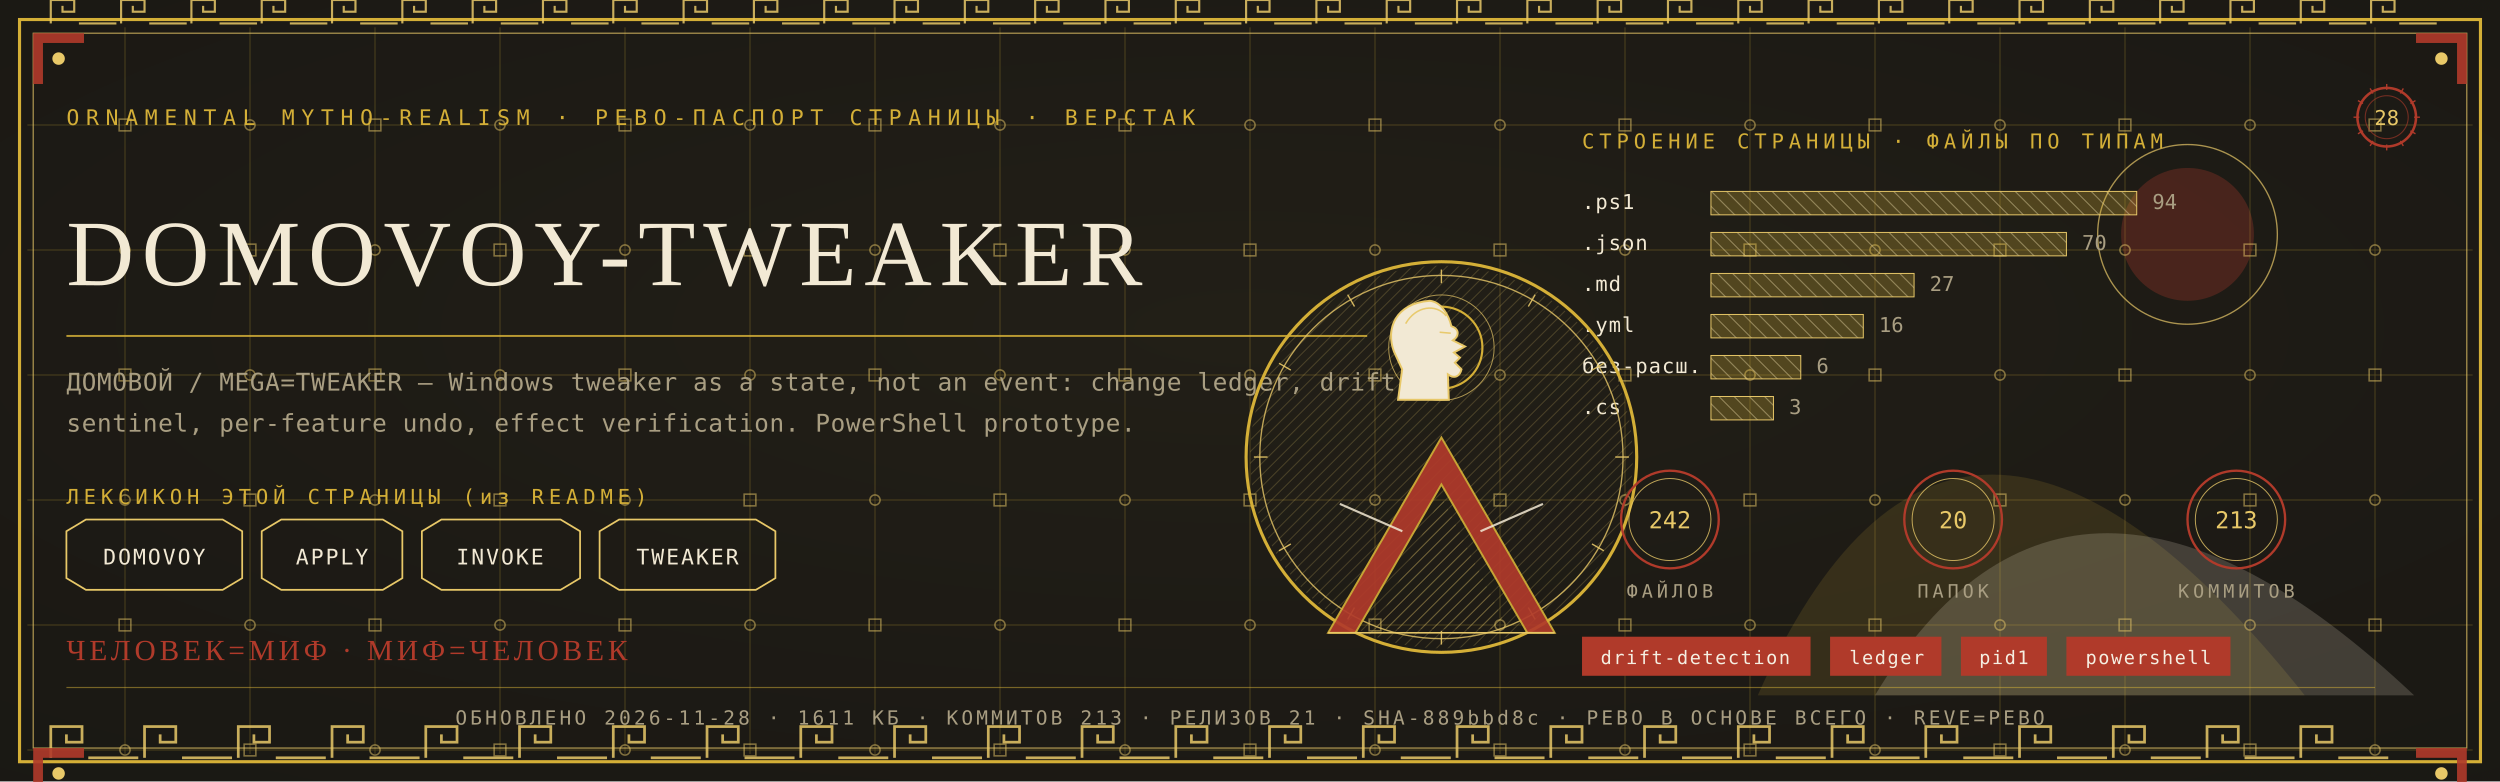
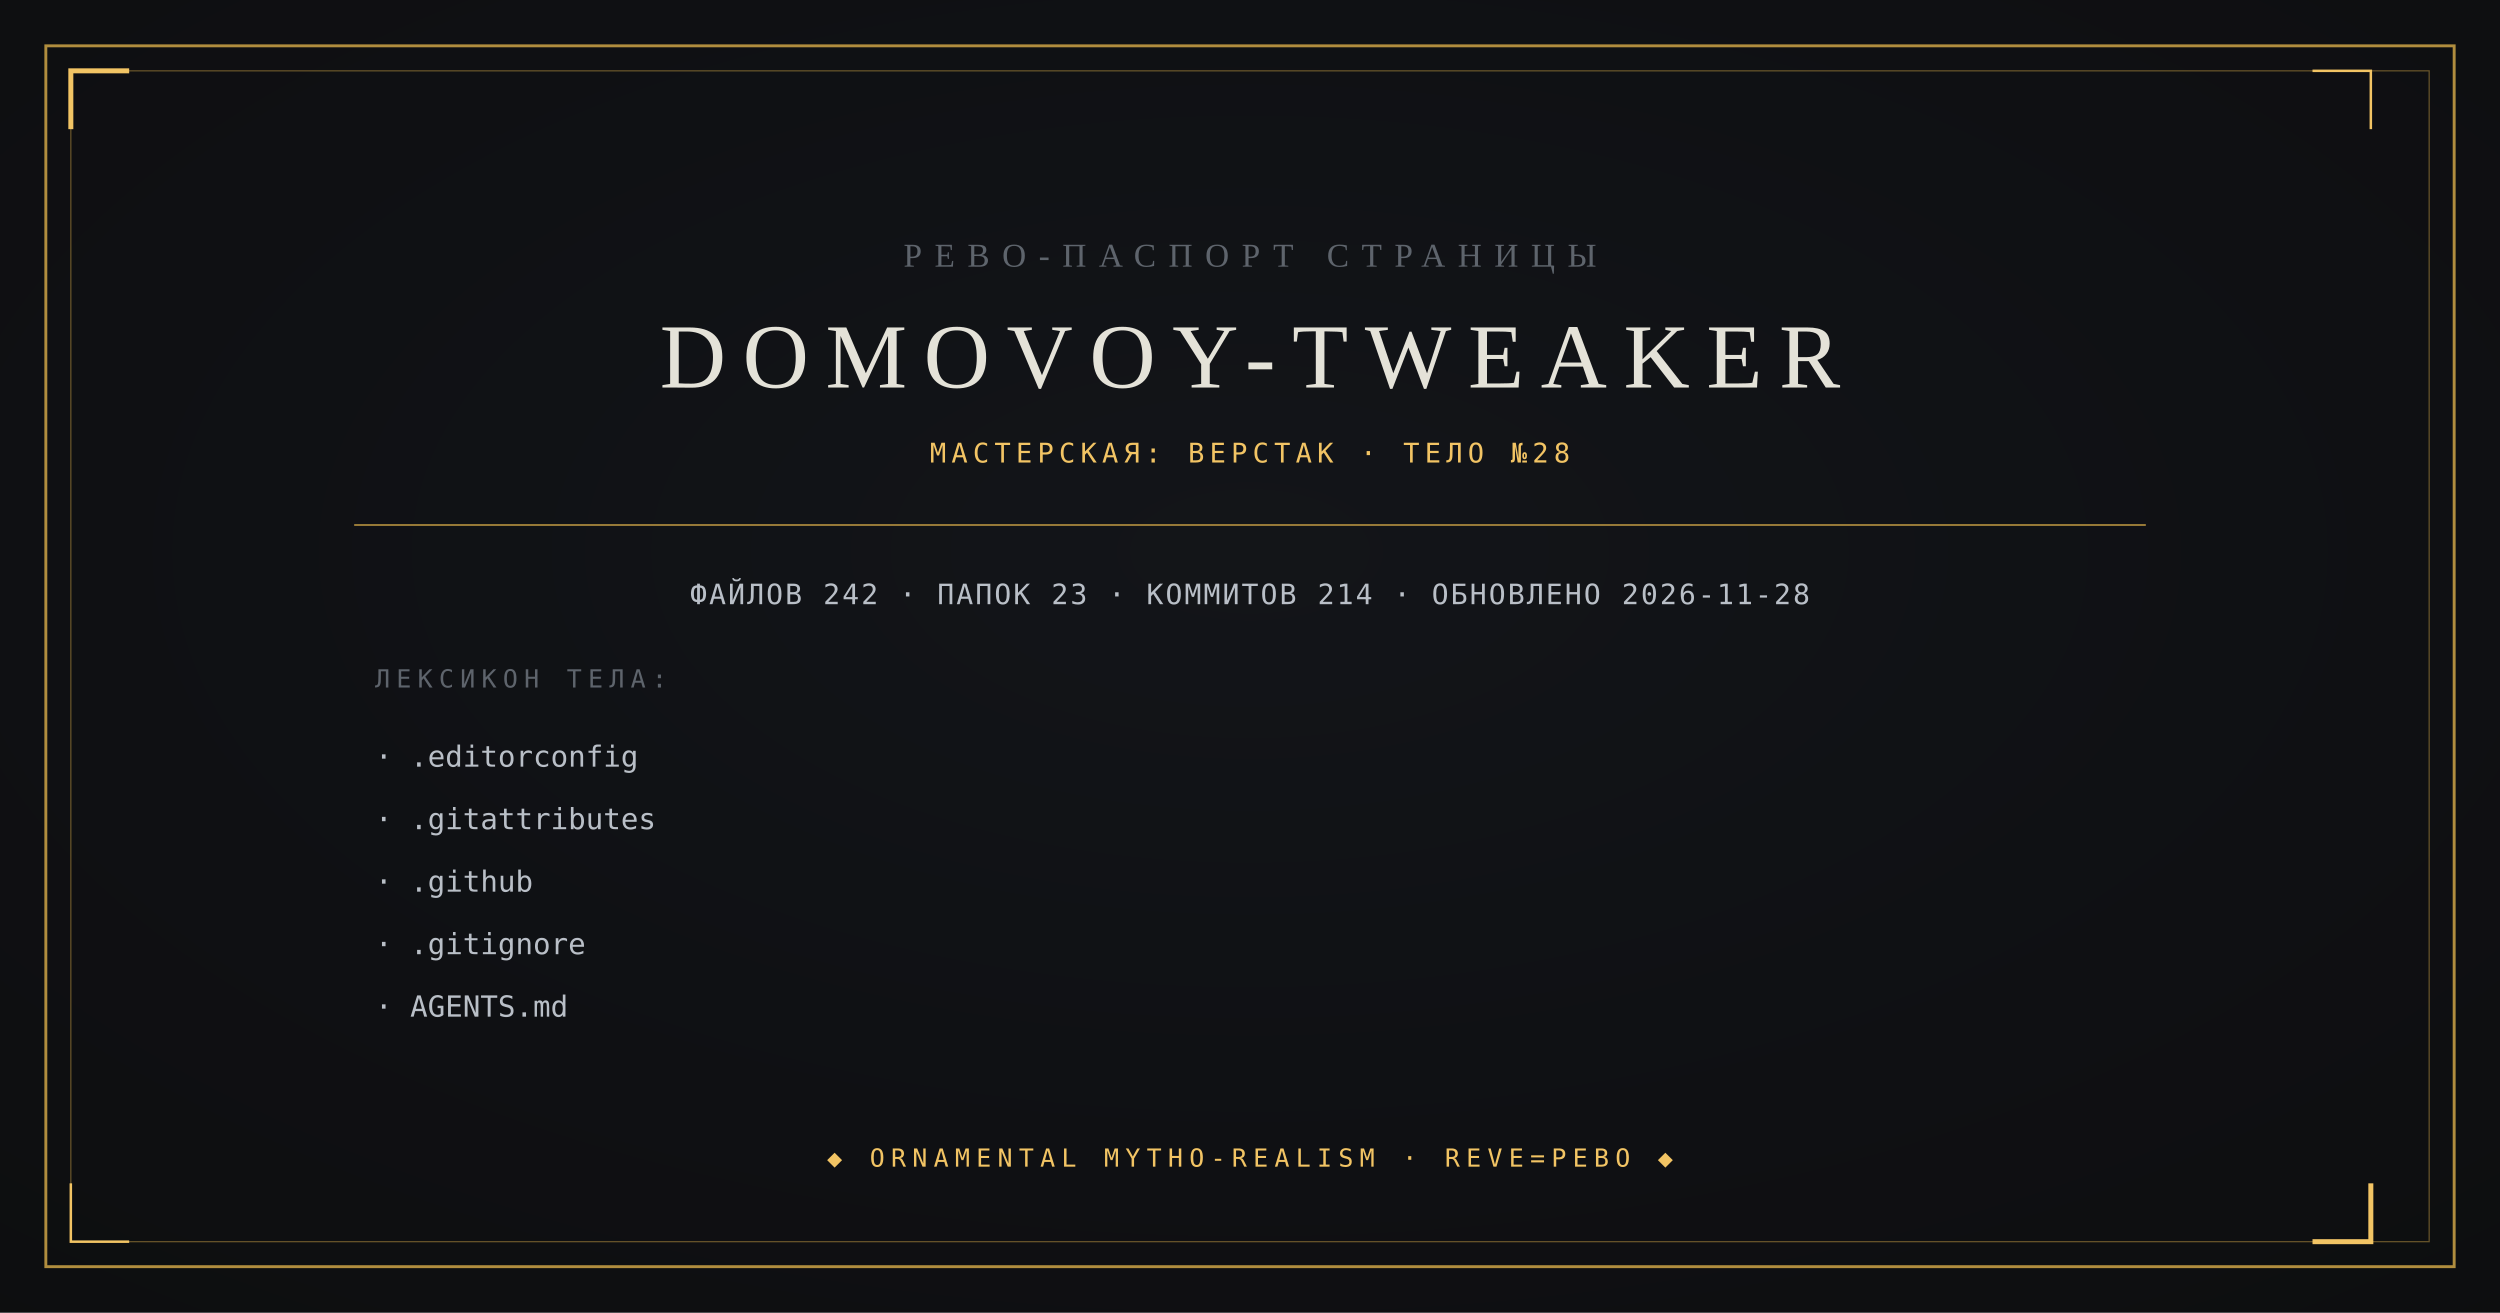
- <svg xmlns="http://www.w3.org/2000/svg" viewBox="0 0 1280 400" width="1280" height="400">
-   <defs>
-     <radialGradient id="rp28" cx="0.5" cy="0.42" r="1.1">
-       <stop offset="0" stop-color="#232017" />
-       <stop offset="1" stop-color="#171512" />
-     </radialGradient>
-     <pattern id="hatchm" width="4.2" height="4.2" patternUnits="userSpaceOnUse" patternTransform="rotate(45)">
-       <rect width="4.2" height="4.2" fill="none" />
-       <line x1="0" y1="0" x2="0" y2="4.2" stroke="#E8C868" stroke-width="0.5" />
-     </pattern>
-     <pattern id="hatchv" width="5.5" height="5.5" patternUnits="userSpaceOnUse" patternTransform="rotate(-45)">
-       <rect width="5.5" height="5.5" fill="none" />
-       <line x1="0" y1="0" x2="0" y2="5.5" stroke="#F2E9D4" stroke-width="0.5" />
-     </pattern>
-   </defs>
-   <rect width="1280" height="400" fill="#171512" />
-   <rect width="1280" height="400" fill="url(#rp28)" opacity="0.94" />
-   <path d="M 900 356 Q 1000 130 1180 356 Z" fill="#D4AF37" opacity="0.14" />
-   <path d="M 960 356 Q 1060 190 1236 356 Z" fill="#F2E9D4" opacity="0.18" />
-   <circle cx="1120" cy="120" r="34" fill="#B03A2A" opacity="0.30" />
-   <circle cx="1120" cy="120" r="46" fill="none" stroke="#E8C868" stroke-width="0.7" opacity="0.7" />
-   <g stroke="#D4AF37" stroke-width="0.45" opacity="0.30">
-     <line x1="64" y1="14" x2="64" y2="386" />
-     <line x1="128" y1="14" x2="128" y2="386" />
-     <line x1="192" y1="14" x2="192" y2="386" />
-     <line x1="256" y1="14" x2="256" y2="386" />
-     <line x1="320" y1="14" x2="320" y2="386" />
-     <line x1="384" y1="14" x2="384" y2="386" />
-     <line x1="448" y1="14" x2="448" y2="386" />
-     <line x1="512" y1="14" x2="512" y2="386" />
-     <line x1="576" y1="14" x2="576" y2="386" />
-     <line x1="640" y1="14" x2="640" y2="386" />
-     <line x1="704" y1="14" x2="704" y2="386" />
-     <line x1="768" y1="14" x2="768" y2="386" />
-     <line x1="832" y1="14" x2="832" y2="386" />
-     <line x1="896" y1="14" x2="896" y2="386" />
-     <line x1="960" y1="14" x2="960" y2="386" />
-     <line x1="1024" y1="14" x2="1024" y2="386" />
-     <line x1="1088" y1="14" x2="1088" y2="386" />
-     <line x1="1152" y1="14" x2="1152" y2="386" />
-     <line x1="1216" y1="14" x2="1216" y2="386" />
-     <line x1="14" y1="64" x2="1266" y2="64" />
-     <line x1="14" y1="128" x2="1266" y2="128" />
-     <line x1="14" y1="192" x2="1266" y2="192" />
-     <line x1="14" y1="256" x2="1266" y2="256" />
-     <line x1="14" y1="320" x2="1266" y2="320" />
-     <line x1="14" y1="384" x2="1266" y2="384" />
-   </g>
-   <g fill="none" stroke="#E8C868" stroke-width="0.8" opacity="0.5">
-     <rect x="61" y="61" width="6" height="6" />
-     <circle cx="64" cy="128" r="2.6" />
-     <rect x="61" y="189" width="6" height="6" />
-     <circle cx="64" cy="256" r="2.6" />
-     <rect x="61" y="317" width="6" height="6" />
-     <circle cx="64" cy="384" r="2.6" />
-     <circle cx="128" cy="64" r="2.6" />
-     <rect x="125" y="125" width="6" height="6" />
-     <circle cx="128" cy="192" r="2.6" />
-     <rect x="125" y="253" width="6" height="6" />
-     <circle cx="128" cy="320" r="2.6" />
-     <rect x="125" y="381" width="6" height="6" />
-     <rect x="189" y="61" width="6" height="6" />
-     <circle cx="192" cy="128" r="2.6" />
-     <rect x="189" y="189" width="6" height="6" />
-     <circle cx="192" cy="256" r="2.6" />
-     <rect x="189" y="317" width="6" height="6" />
-     <circle cx="192" cy="384" r="2.6" />
-     <circle cx="256" cy="64" r="2.6" />
-     <rect x="253" y="125" width="6" height="6" />
-     <circle cx="256" cy="192" r="2.6" />
-     <rect x="253" y="253" width="6" height="6" />
-     <circle cx="256" cy="320" r="2.6" />
-     <rect x="253" y="381" width="6" height="6" />
-     <rect x="317" y="61" width="6" height="6" />
-     <circle cx="320" cy="128" r="2.6" />
-     <rect x="317" y="189" width="6" height="6" />
-     <circle cx="320" cy="256" r="2.6" />
-     <rect x="317" y="317" width="6" height="6" />
-     <circle cx="320" cy="384" r="2.6" />
-     <circle cx="384" cy="64" r="2.6" />
-     <rect x="381" y="125" width="6" height="6" />
-     <circle cx="384" cy="192" r="2.6" />
-     <rect x="381" y="253" width="6" height="6" />
-     <circle cx="384" cy="320" r="2.6" />
-     <rect x="381" y="381" width="6" height="6" />
-     <rect x="445" y="61" width="6" height="6" />
-     <circle cx="448" cy="128" r="2.6" />
-     <rect x="445" y="189" width="6" height="6" />
-     <circle cx="448" cy="256" r="2.6" />
-     <rect x="445" y="317" width="6" height="6" />
-     <circle cx="448" cy="384" r="2.6" />
-     <circle cx="512" cy="64" r="2.6" />
-     <rect x="509" y="125" width="6" height="6" />
-     <circle cx="512" cy="192" r="2.6" />
-     <rect x="509" y="253" width="6" height="6" />
-     <circle cx="512" cy="320" r="2.6" />
-     <rect x="509" y="381" width="6" height="6" />
-     <rect x="573" y="61" width="6" height="6" />
-     <circle cx="576" cy="128" r="2.6" />
-     <rect x="573" y="189" width="6" height="6" />
-     <circle cx="576" cy="256" r="2.6" />
-     <rect x="573" y="317" width="6" height="6" />
-     <circle cx="576" cy="384" r="2.6" />
-     <circle cx="640" cy="64" r="2.6" />
-     <rect x="637" y="125" width="6" height="6" />
-     <circle cx="640" cy="192" r="2.6" />
-     <rect x="637" y="253" width="6" height="6" />
-     <circle cx="640" cy="320" r="2.6" />
-     <rect x="637" y="381" width="6" height="6" />
-     <rect x="701" y="61" width="6" height="6" />
-     <circle cx="704" cy="128" r="2.6" />
-     <rect x="701" y="189" width="6" height="6" />
-     <circle cx="704" cy="256" r="2.6" />
-     <rect x="701" y="317" width="6" height="6" />
-     <circle cx="704" cy="384" r="2.6" />
-     <circle cx="768" cy="64" r="2.6" />
-     <rect x="765" y="125" width="6" height="6" />
-     <circle cx="768" cy="192" r="2.6" />
-     <rect x="765" y="253" width="6" height="6" />
-     <circle cx="768" cy="320" r="2.6" />
-     <rect x="765" y="381" width="6" height="6" />
-     <rect x="829" y="61" width="6" height="6" />
-     <circle cx="832" cy="128" r="2.6" />
-     <rect x="829" y="189" width="6" height="6" />
-     <circle cx="832" cy="256" r="2.6" />
-     <rect x="829" y="317" width="6" height="6" />
-     <circle cx="832" cy="384" r="2.6" />
-     <circle cx="896" cy="64" r="2.6" />
-     <rect x="893" y="125" width="6" height="6" />
-     <circle cx="896" cy="192" r="2.6" />
-     <rect x="893" y="253" width="6" height="6" />
-     <circle cx="896" cy="320" r="2.6" />
-     <rect x="893" y="381" width="6" height="6" />
-     <rect x="957" y="61" width="6" height="6" />
-     <circle cx="960" cy="128" r="2.6" />
-     <rect x="957" y="189" width="6" height="6" />
-     <circle cx="960" cy="256" r="2.6" />
-     <rect x="957" y="317" width="6" height="6" />
-     <circle cx="960" cy="384" r="2.6" />
-     <circle cx="1024" cy="64" r="2.6" />
-     <rect x="1021" y="125" width="6" height="6" />
-     <circle cx="1024" cy="192" r="2.6" />
-     <rect x="1021" y="253" width="6" height="6" />
-     <circle cx="1024" cy="320" r="2.6" />
-     <rect x="1021" y="381" width="6" height="6" />
-     <rect x="1085" y="61" width="6" height="6" />
-     <circle cx="1088" cy="128" r="2.6" />
-     <rect x="1085" y="189" width="6" height="6" />
-     <circle cx="1088" cy="256" r="2.6" />
-     <rect x="1085" y="317" width="6" height="6" />
-     <circle cx="1088" cy="384" r="2.6" />
-     <circle cx="1152" cy="64" r="2.6" />
-     <rect x="1149" y="125" width="6" height="6" />
-     <circle cx="1152" cy="192" r="2.6" />
-     <rect x="1149" y="253" width="6" height="6" />
-     <circle cx="1152" cy="320" r="2.6" />
-     <rect x="1149" y="381" width="6" height="6" />
-     <rect x="1213" y="61" width="6" height="6" />
-     <circle cx="1216" cy="128" r="2.6" />
-     <rect x="1213" y="189" width="6" height="6" />
-     <circle cx="1216" cy="256" r="2.6" />
-     <rect x="1213" y="317" width="6" height="6" />
-     <circle cx="1216" cy="384" r="2.6" />
-   </g>
-   <rect x="10" y="10" width="1260" height="380" fill="none" stroke="#D4AF37" stroke-width="1.6" />
-   <rect x="17" y="17" width="1246" height="366" fill="none" stroke="#E8C868" stroke-width="0.6" opacity="0.75" />
-   <g fill="none" stroke="#E8C868" stroke-width="1.4" opacity="0.85">
-     <path d="M 26 388 L 26 372 L 42 372 L 42 380.0 L 34.0 380.0 L 34.0 376.0" />
-     <line x1="45.2" y1="388" x2="70.8" y2="388" />
-     <path d="M 74 388 L 74 372 L 90 372 L 90 380.0 L 82.0 380.0 L 82.0 376.0" />
-     <line x1="93.2" y1="388" x2="118.8" y2="388" />
-     <path d="M 122 388 L 122 372 L 138 372 L 138 380.0 L 130.0 380.0 L 130.0 376.0" />
-     <line x1="141.2" y1="388" x2="166.8" y2="388" />
-     <path d="M 170 388 L 170 372 L 186 372 L 186 380.0 L 178.0 380.0 L 178.0 376.0" />
-     <line x1="189.2" y1="388" x2="214.8" y2="388" />
-     <path d="M 218 388 L 218 372 L 234 372 L 234 380.0 L 226.0 380.0 L 226.0 376.0" />
-     <line x1="237.2" y1="388" x2="262.8" y2="388" />
-     <path d="M 266 388 L 266 372 L 282 372 L 282 380.0 L 274.0 380.0 L 274.0 376.0" />
-     <line x1="285.2" y1="388" x2="310.8" y2="388" />
-     <path d="M 314 388 L 314 372 L 330 372 L 330 380.0 L 322.0 380.0 L 322.0 376.0" />
-     <line x1="333.2" y1="388" x2="358.8" y2="388" />
-     <path d="M 362 388 L 362 372 L 378 372 L 378 380.0 L 370.0 380.0 L 370.0 376.0" />
-     <line x1="381.2" y1="388" x2="406.8" y2="388" />
-     <path d="M 410 388 L 410 372 L 426 372 L 426 380.0 L 418.0 380.0 L 418.0 376.0" />
-     <line x1="429.2" y1="388" x2="454.8" y2="388" />
-     <path d="M 458 388 L 458 372 L 474 372 L 474 380.0 L 466.0 380.0 L 466.0 376.0" />
-     <line x1="477.2" y1="388" x2="502.8" y2="388" />
-     <path d="M 506 388 L 506 372 L 522 372 L 522 380.0 L 514.0 380.0 L 514.0 376.0" />
-     <line x1="525.2" y1="388" x2="550.8" y2="388" />
-     <path d="M 554 388 L 554 372 L 570 372 L 570 380.0 L 562.0 380.0 L 562.0 376.0" />
-     <line x1="573.2" y1="388" x2="598.8" y2="388" />
-     <path d="M 602 388 L 602 372 L 618 372 L 618 380.0 L 610.0 380.0 L 610.0 376.0" />
-     <line x1="621.2" y1="388" x2="646.8" y2="388" />
-     <path d="M 650 388 L 650 372 L 666 372 L 666 380.0 L 658.0 380.0 L 658.0 376.0" />
-     <line x1="669.2" y1="388" x2="694.8" y2="388" />
-     <path d="M 698 388 L 698 372 L 714 372 L 714 380.0 L 706.0 380.0 L 706.0 376.0" />
-     <line x1="717.2" y1="388" x2="742.8" y2="388" />
-     <path d="M 746 388 L 746 372 L 762 372 L 762 380.0 L 754.0 380.0 L 754.0 376.0" />
-     <line x1="765.2" y1="388" x2="790.8" y2="388" />
-     <path d="M 794 388 L 794 372 L 810 372 L 810 380.0 L 802.0 380.0 L 802.0 376.0" />
-     <line x1="813.2" y1="388" x2="838.8" y2="388" />
-     <path d="M 842 388 L 842 372 L 858 372 L 858 380.0 L 850.0 380.0 L 850.0 376.0" />
-     <line x1="861.2" y1="388" x2="886.8" y2="388" />
-     <path d="M 890 388 L 890 372 L 906 372 L 906 380.0 L 898.0 380.0 L 898.0 376.0" />
-     <line x1="909.2" y1="388" x2="934.8" y2="388" />
-     <path d="M 938 388 L 938 372 L 954 372 L 954 380.0 L 946.0 380.0 L 946.0 376.0" />
-     <line x1="957.2" y1="388" x2="982.8" y2="388" />
-     <path d="M 986 388 L 986 372 L 1002 372 L 1002 380.0 L 994.0 380.0 L 994.0 376.0" />
-     <line x1="1005.2" y1="388" x2="1030.8" y2="388" />
-     <path d="M 1034 388 L 1034 372 L 1050 372 L 1050 380.0 L 1042.0 380.0 L 1042.0 376.0" />
-     <line x1="1053.2" y1="388" x2="1078.8" y2="388" />
-     <path d="M 1082 388 L 1082 372 L 1098 372 L 1098 380.0 L 1090.0 380.0 L 1090.0 376.0" />
-     <line x1="1101.2" y1="388" x2="1126.8" y2="388" />
-     <path d="M 1130 388 L 1130 372 L 1146 372 L 1146 380.0 L 1138.0 380.0 L 1138.0 376.0" />
-     <line x1="1149.2" y1="388" x2="1174.8" y2="388" />
-     <path d="M 1178 388 L 1178 372 L 1194 372 L 1194 380.0 L 1186.0 380.0 L 1186.0 376.0" />
-     <line x1="1197.2" y1="388" x2="1222.8" y2="388" />
-   </g>
-   <g fill="none" stroke="#E8C868" stroke-width="1.1" opacity="0.85">
-     <path d="M 26 12 L 26 0 L 38 0 L 38 6.0 L 32.0 6.0 L 32.0 3.0" />
-     <line x1="40.4" y1="12" x2="59.6" y2="12" />
-     <path d="M 62 12 L 62 0 L 74 0 L 74 6.0 L 68.0 6.0 L 68.0 3.0" />
-     <line x1="76.4" y1="12" x2="95.6" y2="12" />
-     <path d="M 98 12 L 98 0 L 110 0 L 110 6.0 L 104.0 6.0 L 104.0 3.0" />
-     <line x1="112.4" y1="12" x2="131.6" y2="12" />
-     <path d="M 134 12 L 134 0 L 146 0 L 146 6.0 L 140.0 6.0 L 140.0 3.0" />
-     <line x1="148.4" y1="12" x2="167.6" y2="12" />
-     <path d="M 170 12 L 170 0 L 182 0 L 182 6.0 L 176.0 6.0 L 176.0 3.0" />
-     <line x1="184.4" y1="12" x2="203.6" y2="12" />
-     <path d="M 206 12 L 206 0 L 218 0 L 218 6.0 L 212.0 6.0 L 212.0 3.0" />
-     <line x1="220.4" y1="12" x2="239.6" y2="12" />
-     <path d="M 242 12 L 242 0 L 254 0 L 254 6.0 L 248.0 6.0 L 248.0 3.0" />
-     <line x1="256.4" y1="12" x2="275.6" y2="12" />
-     <path d="M 278 12 L 278 0 L 290 0 L 290 6.0 L 284.0 6.0 L 284.0 3.0" />
-     <line x1="292.4" y1="12" x2="311.6" y2="12" />
-     <path d="M 314 12 L 314 0 L 326 0 L 326 6.0 L 320.0 6.0 L 320.0 3.0" />
-     <line x1="328.4" y1="12" x2="347.6" y2="12" />
-     <path d="M 350 12 L 350 0 L 362 0 L 362 6.0 L 356.0 6.0 L 356.0 3.0" />
-     <line x1="364.4" y1="12" x2="383.6" y2="12" />
-     <path d="M 386 12 L 386 0 L 398 0 L 398 6.0 L 392.0 6.0 L 392.0 3.0" />
-     <line x1="400.4" y1="12" x2="419.6" y2="12" />
-     <path d="M 422 12 L 422 0 L 434 0 L 434 6.0 L 428.0 6.0 L 428.0 3.0" />
-     <line x1="436.4" y1="12" x2="455.6" y2="12" />
-     <path d="M 458 12 L 458 0 L 470 0 L 470 6.0 L 464.0 6.0 L 464.0 3.0" />
-     <line x1="472.4" y1="12" x2="491.6" y2="12" />
-     <path d="M 494 12 L 494 0 L 506 0 L 506 6.0 L 500.0 6.0 L 500.0 3.0" />
-     <line x1="508.4" y1="12" x2="527.6" y2="12" />
-     <path d="M 530 12 L 530 0 L 542 0 L 542 6.0 L 536.0 6.0 L 536.0 3.0" />
-     <line x1="544.4" y1="12" x2="563.6" y2="12" />
-     <path d="M 566 12 L 566 0 L 578 0 L 578 6.0 L 572.0 6.0 L 572.0 3.0" />
-     <line x1="580.4" y1="12" x2="599.6" y2="12" />
-     <path d="M 602 12 L 602 0 L 614 0 L 614 6.0 L 608.0 6.0 L 608.0 3.0" />
-     <line x1="616.4" y1="12" x2="635.6" y2="12" />
-     <path d="M 638 12 L 638 0 L 650 0 L 650 6.0 L 644.0 6.0 L 644.0 3.0" />
-     <line x1="652.4" y1="12" x2="671.6" y2="12" />
-     <path d="M 674 12 L 674 0 L 686 0 L 686 6.0 L 680.0 6.0 L 680.0 3.0" />
-     <line x1="688.4" y1="12" x2="707.6" y2="12" />
-     <path d="M 710 12 L 710 0 L 722 0 L 722 6.0 L 716.0 6.0 L 716.0 3.0" />
-     <line x1="724.4" y1="12" x2="743.6" y2="12" />
-     <path d="M 746 12 L 746 0 L 758 0 L 758 6.0 L 752.0 6.0 L 752.0 3.0" />
-     <line x1="760.4" y1="12" x2="779.6" y2="12" />
-     <path d="M 782 12 L 782 0 L 794 0 L 794 6.0 L 788.0 6.0 L 788.0 3.0" />
-     <line x1="796.4" y1="12" x2="815.6" y2="12" />
-     <path d="M 818 12 L 818 0 L 830 0 L 830 6.0 L 824.0 6.0 L 824.0 3.0" />
-     <line x1="832.4" y1="12" x2="851.6" y2="12" />
-     <path d="M 854 12 L 854 0 L 866 0 L 866 6.0 L 860.0 6.0 L 860.0 3.0" />
-     <line x1="868.4" y1="12" x2="887.6" y2="12" />
-     <path d="M 890 12 L 890 0 L 902 0 L 902 6.0 L 896.0 6.0 L 896.0 3.0" />
-     <line x1="904.4" y1="12" x2="923.6" y2="12" />
-     <path d="M 926 12 L 926 0 L 938 0 L 938 6.0 L 932.0 6.0 L 932.0 3.0" />
-     <line x1="940.4" y1="12" x2="959.6" y2="12" />
-     <path d="M 962 12 L 962 0 L 974 0 L 974 6.0 L 968.0 6.0 L 968.0 3.0" />
-     <line x1="976.4" y1="12" x2="995.6" y2="12" />
-     <path d="M 998 12 L 998 0 L 1010 0 L 1010 6.0 L 1004.0 6.0 L 1004.0 3.0" />
-     <line x1="1012.4" y1="12" x2="1031.6" y2="12" />
-     <path d="M 1034 12 L 1034 0 L 1046 0 L 1046 6.0 L 1040.0 6.0 L 1040.0 3.0" />
-     <line x1="1048.4" y1="12" x2="1067.6" y2="12" />
-     <path d="M 1070 12 L 1070 0 L 1082 0 L 1082 6.0 L 1076.0 6.0 L 1076.0 3.0" />
-     <line x1="1084.4" y1="12" x2="1103.6" y2="12" />
-     <path d="M 1106 12 L 1106 0 L 1118 0 L 1118 6.0 L 1112.0 6.0 L 1112.0 3.0" />
-     <line x1="1120.4" y1="12" x2="1139.6" y2="12" />
-     <path d="M 1142 12 L 1142 0 L 1154 0 L 1154 6.0 L 1148.0 6.0 L 1148.0 3.0" />
-     <line x1="1156.4" y1="12" x2="1175.6" y2="12" />
-     <path d="M 1178 12 L 1178 0 L 1190 0 L 1190 6.0 L 1184.0 6.0 L 1184.0 3.0" />
-     <line x1="1192.4" y1="12" x2="1211.6" y2="12" />
-     <path d="M 1214 12 L 1214 0 L 1226 0 L 1226 6.0 L 1220.0 6.0 L 1220.0 3.0" />
-     <line x1="1228.4" y1="12" x2="1247.6" y2="12" />
-   </g>
-   <g transform="translate(17,17) scale(1,1)">
-     <path d="M 0 0 L 26 0 L 26 5 L 5 5 L 5 26 L 0 26 Z" fill="#B03A2A" opacity="0.9" />
-     <circle cx="13" cy="13" r="3.2" fill="#E8C868" />
-   </g>
-   <g transform="translate(1263,17) scale(-1,1)">
-     <path d="M 0 0 L 26 0 L 26 5 L 5 5 L 5 26 L 0 26 Z" fill="#B03A2A" opacity="0.9" />
-     <circle cx="13" cy="13" r="3.2" fill="#E8C868" />
-   </g>
-   <g transform="translate(17,383) scale(1,1)">
-     <path d="M 0 0 L 26 0 L 26 5 L 5 5 L 5 26 L 0 26 Z" fill="#B03A2A" opacity="0.9" />
-     <circle cx="13" cy="13" r="3.2" fill="#E8C868" />
-   </g>
-   <g transform="translate(1263,383) scale(-1,1)">
-     <path d="M 0 0 L 26 0 L 26 5 L 5 5 L 5 26 L 0 26 Z" fill="#B03A2A" opacity="0.9" />
-     <circle cx="13" cy="13" r="3.2" fill="#E8C868" />
-   </g>
-   <text x="34" y="64" font-family="'Cascadia Mono', ui-monospace, Consolas, monospace" font-size="11" fill="#D4AF37" letter-spacing="3.4">ORNAMENTAL MYTHO-REALISM · РЕВО-ПАСПОРТ СТРАНИЦЫ · ВЕРСТАК</text>
-   <g transform="translate(1222,60)">
-     <circle r="15" fill="none" stroke="#B03A2A" stroke-width="1.3" />
-     <circle r="11" fill="none" stroke="#B03A2A" stroke-width="0.55" opacity="0.6" />
-     <text y="4" text-anchor="middle" font-family="'Cascadia Mono', ui-monospace, Consolas, monospace" font-size="10.5" fill="#E8C868">28</text>
-     <g stroke="#B03A2A" stroke-width="0.7">
-       <line x1="0" y1="-17" x2="0" y2="-14" transform="rotate(0)" />
-       <line x1="0" y1="-17" x2="0" y2="-14" transform="rotate(30)" />
-       <line x1="0" y1="-17" x2="0" y2="-14" transform="rotate(60)" />
-       <line x1="0" y1="-17" x2="0" y2="-14" transform="rotate(90)" />
-       <line x1="0" y1="-17" x2="0" y2="-14" transform="rotate(120)" />
-       <line x1="0" y1="-17" x2="0" y2="-14" transform="rotate(150)" />
-       <line x1="0" y1="-17" x2="0" y2="-14" transform="rotate(180)" />
-       <line x1="0" y1="-17" x2="0" y2="-14" transform="rotate(210)" />
-       <line x1="0" y1="-17" x2="0" y2="-14" transform="rotate(240)" />
-       <line x1="0" y1="-17" x2="0" y2="-14" transform="rotate(270)" />
-       <line x1="0" y1="-17" x2="0" y2="-14" transform="rotate(300)" />
-       <line x1="0" y1="-17" x2="0" y2="-14" transform="rotate(330)" />
-     </g>
-   </g>
-   <text x="34" y="146" font-family="Georgia, 'Times New Roman', serif" font-size="47.9" fill="#F2E9D4" letter-spacing="4">DOMOVOY-TWEAKER</text>
-   <line x1="34" y1="172" x2="700" y2="172" stroke="#D4AF37" stroke-width="1" opacity="0.85" />
-   <text x="34" y="200" font-family="'Cascadia Mono', ui-monospace, Consolas, monospace" font-size="12.5" fill="#A99E82" letter-spacing="0.3">ДОМОВОЙ / MEGA=TWEAKER — Windows tweaker as a state, not an event: change ledger, drift</text>
-   <text x="34" y="221" font-family="'Cascadia Mono', ui-monospace, Consolas, monospace" font-size="12.5" fill="#A99E82" letter-spacing="0.3">sentinel, per-feature undo, effect verification. PowerShell prototype.</text>
-   <text x="34" y="258" font-family="'Cascadia Mono', ui-monospace, Consolas, monospace" font-size="10.5" fill="#D4AF37" letter-spacing="2.5">ЛЕКСИКОН ЭТОЙ СТРАНИЦЫ (из README)</text>
-   <path d="M 34 272 L 44 266 L 114 266 L 124 272 L 124 296 L 114 302 L 44 302 L 34 296 Z" fill="none" stroke="#E8C868" stroke-width="0.9" />
-   <text x="79" y="289" text-anchor="middle" font-family="'Cascadia Mono', ui-monospace, Consolas, monospace" font-size="11" fill="#F2E9D4" letter-spacing="1">DOMOVOY</text>
-   <path d="M 134 272 L 144 266 L 196 266 L 206 272 L 206 296 L 196 302 L 144 302 L 134 296 Z" fill="none" stroke="#E8C868" stroke-width="0.9" />
-   <text x="170" y="289" text-anchor="middle" font-family="'Cascadia Mono', ui-monospace, Consolas, monospace" font-size="11" fill="#F2E9D4" letter-spacing="1">APPLY</text>
-   <path d="M 216 272 L 226 266 L 287 266 L 297 272 L 297 296 L 287 302 L 226 302 L 216 296 Z" fill="none" stroke="#E8C868" stroke-width="0.9" />
-   <text x="256" y="289" text-anchor="middle" font-family="'Cascadia Mono', ui-monospace, Consolas, monospace" font-size="11" fill="#F2E9D4" letter-spacing="1">INVOKE</text>
-   <path d="M 307 272 L 317 266 L 387 266 L 397 272 L 397 296 L 387 302 L 317 302 L 307 296 Z" fill="none" stroke="#E8C868" stroke-width="0.9" />
-   <text x="352" y="289" text-anchor="middle" font-family="'Cascadia Mono', ui-monospace, Consolas, monospace" font-size="11" fill="#F2E9D4" letter-spacing="1">TWEAKER</text>
-   <text x="810" y="76" font-family="'Cascadia Mono', ui-monospace, Consolas, monospace" font-size="10.5" fill="#D4AF37" letter-spacing="2.5">СТРОЕНИЕ СТРАНИЦЫ · ФАЙЛЫ ПО ТИПАМ</text>
-   <text x="810" y="107" font-family="'Cascadia Mono', ui-monospace, Consolas, monospace" font-size="10.5" fill="#F2E9D4" letter-spacing="0.5">.ps1</text>
-   <rect x="876" y="98" width="218" height="12" fill="url(#hatchv)" opacity="0.9" />
-   <rect x="876" y="98" width="218" height="12" fill="#D4AF37" opacity="0.28" />
-   <rect x="876" y="98" width="218" height="12" fill="none" stroke="#E8C868" stroke-width="0.5" />
-   <text x="1102" y="107" font-family="'Cascadia Mono', ui-monospace, Consolas, monospace" font-size="10.5" fill="#A99E82">94</text>
-   <text x="810" y="128" font-family="'Cascadia Mono', ui-monospace, Consolas, monospace" font-size="10.5" fill="#F2E9D4" letter-spacing="0.5">.json</text>
-   <rect x="876" y="119" width="182" height="12" fill="url(#hatchv)" opacity="0.9" />
-   <rect x="876" y="119" width="182" height="12" fill="#D4AF37" opacity="0.28" />
-   <rect x="876" y="119" width="182" height="12" fill="none" stroke="#E8C868" stroke-width="0.5" />
-   <text x="1066" y="128" font-family="'Cascadia Mono', ui-monospace, Consolas, monospace" font-size="10.5" fill="#A99E82">70</text>
-   <text x="810" y="149" font-family="'Cascadia Mono', ui-monospace, Consolas, monospace" font-size="10.5" fill="#F2E9D4" letter-spacing="0.5">.md</text>
-   <rect x="876" y="140" width="104" height="12" fill="url(#hatchv)" opacity="0.9" />
-   <rect x="876" y="140" width="104" height="12" fill="#D4AF37" opacity="0.28" />
-   <rect x="876" y="140" width="104" height="12" fill="none" stroke="#E8C868" stroke-width="0.5" />
-   <text x="988" y="149" font-family="'Cascadia Mono', ui-monospace, Consolas, monospace" font-size="10.5" fill="#A99E82">27</text>
-   <text x="810" y="170" font-family="'Cascadia Mono', ui-monospace, Consolas, monospace" font-size="10.5" fill="#F2E9D4" letter-spacing="0.5">.yml</text>
-   <rect x="876" y="161" width="78" height="12" fill="url(#hatchv)" opacity="0.9" />
-   <rect x="876" y="161" width="78" height="12" fill="#D4AF37" opacity="0.28" />
-   <rect x="876" y="161" width="78" height="12" fill="none" stroke="#E8C868" stroke-width="0.5" />
-   <text x="962" y="170" font-family="'Cascadia Mono', ui-monospace, Consolas, monospace" font-size="10.5" fill="#A99E82">16</text>
-   <text x="810" y="191" font-family="'Cascadia Mono', ui-monospace, Consolas, monospace" font-size="10.5" fill="#F2E9D4" letter-spacing="0.5">без-расш.</text>
-   <rect x="876" y="182" width="46" height="12" fill="url(#hatchv)" opacity="0.9" />
-   <rect x="876" y="182" width="46" height="12" fill="#D4AF37" opacity="0.28" />
-   <rect x="876" y="182" width="46" height="12" fill="none" stroke="#E8C868" stroke-width="0.5" />
-   <text x="930" y="191" font-family="'Cascadia Mono', ui-monospace, Consolas, monospace" font-size="10.5" fill="#A99E82">6</text>
-   <text x="810" y="212" font-family="'Cascadia Mono', ui-monospace, Consolas, monospace" font-size="10.5" fill="#F2E9D4" letter-spacing="0.5">.cs</text>
-   <rect x="876" y="203" width="32" height="12" fill="url(#hatchv)" opacity="0.9" />
-   <rect x="876" y="203" width="32" height="12" fill="#D4AF37" opacity="0.28" />
-   <rect x="876" y="203" width="32" height="12" fill="none" stroke="#E8C868" stroke-width="0.5" />
-   <text x="916" y="212" font-family="'Cascadia Mono', ui-monospace, Consolas, monospace" font-size="10.5" fill="#A99E82">3</text>
-   <g transform="translate(738,234)">
-     <circle r="100" fill="none" stroke="#D4AF37" stroke-width="1.6" />
-     <circle r="93" fill="none" stroke="#E8C868" stroke-width="0.7" opacity="0.8" />
-     <circle r="98" fill="url(#hatchm)" opacity="0.4" />
-     <g stroke="#E8C868" stroke-width="0.7" opacity="0.9">
-       <line x1="0" y1="-96" x2="0" y2="-89" transform="rotate(0)" />
-       <line x1="0" y1="-96" x2="0" y2="-89" transform="rotate(30)" />
-       <line x1="0" y1="-96" x2="0" y2="-89" transform="rotate(60)" />
-       <line x1="0" y1="-96" x2="0" y2="-89" transform="rotate(90)" />
-       <line x1="0" y1="-96" x2="0" y2="-89" transform="rotate(120)" />
-       <line x1="0" y1="-96" x2="0" y2="-89" transform="rotate(150)" />
-       <line x1="0" y1="-96" x2="0" y2="-89" transform="rotate(180)" />
-       <line x1="0" y1="-96" x2="0" y2="-89" transform="rotate(210)" />
-       <line x1="0" y1="-96" x2="0" y2="-89" transform="rotate(240)" />
-       <line x1="0" y1="-96" x2="0" y2="-89" transform="rotate(270)" />
-       <line x1="0" y1="-96" x2="0" y2="-89" transform="rotate(300)" />
-       <line x1="0" y1="-96" x2="0" y2="-89" transform="rotate(330)" />
-     </g>
-     <circle cy="-56" r="21" fill="none" stroke="#D4AF37" stroke-width="1.1" />
-     <circle cy="-56" r="27" fill="none" stroke="#E8C868" stroke-width="0.5" opacity="0.7" />
-     <path d="M -6.0 -80.0 C -23.5 -78.7 -28.7 -65.7 -24.3 -54.0 L -20.1 -44.9 L -22.2 -29.3 L 3.8 -29.3 L 3.3 -42.3 C 6.9 -39.7 9.5 -41.5 10.3 -44.9 L 6.9 -48.3 L 9.5 -50.9 L 6.4 -53.5 L 12.1 -56.6 L 5.9 -59.7 C 9.5 -62.3 9.0 -65.7 5.1 -67.0 C 3.8 -72.7 -0.1 -79.5 -6.0 -80.0 Z" fill="#F2E9D4" stroke="#E8C868" stroke-width="1.0" />
-     <g fill="none" stroke="#E8C868" stroke-width="0.8" opacity="0.95">
-       <path d="M -18.3 -68.3 C -13.1 -77.4 -2.7 -78.7 2.5 -72.2" />
-       <path d="M -0.9 -63.9 L 4.8 -63.4" />
-     </g>
-     <path d="M -58.0 90.0 L 0 -10.0 L 58.0 90.0 L 44.0 90.0 L 0 14.0 L -44.0 90.0 Z" fill="#B03A2A" opacity="0.92" stroke="#D4AF37" stroke-width="1.0" />
-     <path d="M -34.0 88.0 L 0 20.0 L 34.0 88.0" fill="url(#hatchm)" opacity="0.5" stroke="none" />
-     <path d="M -58.0 90.0 L 58.0 90.0" fill="none" stroke="#E8C868" stroke-width="0.8" />
-     <path d="M -52.0 24.0 L -20.0 38.0" fill="none" stroke="#F2E9D4" stroke-width="1.1" opacity="0.85" />
-     <path d="M 52.0 24.0 L 20.0 38.0" fill="none" stroke="#F2E9D4" stroke-width="1.1" opacity="0.85" />
-   </g>
-   <g transform="translate(855,266)">
-     <circle r="25" fill="none" stroke="#B03A2A" stroke-width="1.2" />
-     <circle r="21" fill="none" stroke="#E8C868" stroke-width="0.5" opacity="0.8" />
-     <text y="4.5" text-anchor="middle" font-family="'Cascadia Mono', ui-monospace, Consolas, monospace" font-size="12" fill="#E8C868">242</text>
-     <text y="40" text-anchor="middle" font-family="'Cascadia Mono', ui-monospace, Consolas, monospace" font-size="9.5" fill="#A99E82" letter-spacing="2">ФАЙЛОВ</text>
-   </g>
-   <g transform="translate(1000,266)">
-     <circle r="25" fill="none" stroke="#B03A2A" stroke-width="1.2" />
-     <circle r="21" fill="none" stroke="#E8C868" stroke-width="0.5" opacity="0.8" />
-     <text y="4.5" text-anchor="middle" font-family="'Cascadia Mono', ui-monospace, Consolas, monospace" font-size="12" fill="#E8C868">20</text>
-     <text y="40" text-anchor="middle" font-family="'Cascadia Mono', ui-monospace, Consolas, monospace" font-size="9.5" fill="#A99E82" letter-spacing="2">ПАПОК</text>
-   </g>
-   <g transform="translate(1145,266)">
-     <circle r="25" fill="none" stroke="#B03A2A" stroke-width="1.2" />
-     <circle r="21" fill="none" stroke="#E8C868" stroke-width="0.5" opacity="0.8" />
-     <text y="4.5" text-anchor="middle" font-family="'Cascadia Mono', ui-monospace, Consolas, monospace" font-size="12" fill="#E8C868">213</text>
-     <text y="40" text-anchor="middle" font-family="'Cascadia Mono', ui-monospace, Consolas, monospace" font-size="9.5" fill="#A99E82" letter-spacing="2">КОММИТОВ</text>
-   </g>
-   <rect x="810" y="326" rx="0" width="117" height="20" fill="#B03A2A" />
-   <text x="868" y="340" text-anchor="middle" font-family="'Cascadia Mono', ui-monospace, Consolas, monospace" font-size="9.5" fill="#F5EFE2" letter-spacing="0.8">drift-detection</text>
-   <rect x="937" y="326" rx="0" width="57" height="20" fill="#B03A2A" />
-   <text x="966" y="340" text-anchor="middle" font-family="'Cascadia Mono', ui-monospace, Consolas, monospace" font-size="9.5" fill="#F5EFE2" letter-spacing="0.8">ledger</text>
-   <rect x="1004" y="326" rx="0" width="44" height="20" fill="#B03A2A" />
-   <text x="1026" y="340" text-anchor="middle" font-family="'Cascadia Mono', ui-monospace, Consolas, monospace" font-size="9.5" fill="#F5EFE2" letter-spacing="0.8">pid1</text>
-   <rect x="1058" y="326" rx="0" width="84" height="20" fill="#B03A2A" />
-   <text x="1100" y="340" text-anchor="middle" font-family="'Cascadia Mono', ui-monospace, Consolas, monospace" font-size="9.5" fill="#F5EFE2" letter-spacing="0.8">powershell</text>
-   <text x="34" y="338" font-family="Georgia, 'Times New Roman', serif" font-size="15" fill="#B03A2A" letter-spacing="2">ЧЕЛОВЕК=МИФ · МИФ=ЧЕЛОВЕК</text>
-   <line x1="34" y1="352" x2="1216" y2="352" stroke="#D4AF37" stroke-width="0.6" opacity="0.5" />
-   <text x="640" y="371" text-anchor="middle" font-family="'Cascadia Mono', ui-monospace, Consolas, monospace" font-size="10" fill="#A99E82" letter-spacing="1.6">ОБНОВЛЕНО 2026-11-28 · 1611 КБ · КОММИТОВ 213 · РЕЛИЗОВ 21 · SHA-889bbd8c · РЕВО В ОСНОВЕ ВСЕГО · REVE=РЕВО</text>
+ <svg xmlns="http://www.w3.org/2000/svg" viewBox="0 0 1200 630" width="1200" height="630">
+   <rect width="1200" height="630" fill="#0B0C0E" />
+   <radialGradient id="v" cx="0.5" cy="0.42" r="0.95">
+     <stop offset="0" stop-color="#14161A" />
+     <stop offset="1" stop-color="#0B0C0E" />
+   </radialGradient>
+   <rect width="1200" height="630" fill="url(#v)" opacity="0.9" />
+   <rect x="22" y="22" width="1156" height="586" fill="none" stroke="#B08D3E" stroke-width="1.4" />
+   <rect x="34" y="34" width="1132" height="562" fill="none" stroke="#B08D3E" stroke-width="0.6" opacity="0.55" />
+   <path d="M 34 62 L 34 34 L 62 34" fill="none" stroke="#F2C464" stroke-width="2.4" />
+   <path d="M 1138 568 L 1138 596 L 1110 596" fill="none" stroke="#F2C464" stroke-width="2.4" />
+   <path d="M 1138 62 L 1138 34 L 1110 34" fill="none" stroke="#F2C464" stroke-width="1.2" />
+   <path d="M 62 596 L 34 596 L 34 568" fill="none" stroke="#F2C464" stroke-width="1.2" />
+   <text x="600" y="128" text-anchor="middle" font-family="Georgia, 'Times New Roman', serif" font-size="16" fill="#5E646C" letter-spacing="6">РЕВО-ПАСПОРТ СТРАНИЦЫ</text>
+   <text x="600" y="186" text-anchor="middle" font-family="Georgia, 'Times New Roman', serif" font-size="44" fill="#E4E2D8" letter-spacing="8">DOMOVOY-TWEAKER</text>
+   <text x="600" y="222" text-anchor="middle" font-family="ui-monospace, Consolas, monospace" font-size="13" fill="#F2C464" letter-spacing="2.5">МАСТЕРСКАЯ: ВЕРСТАК · ТЕЛО №28</text>
+   <line x1="170" y1="252" x2="1030" y2="252" stroke="#B08D3E" stroke-width="0.8" />
+   <text x="600" y="290" text-anchor="middle" font-family="ui-monospace, Consolas, monospace" font-size="13.5" fill="#B9BFC7" letter-spacing="1">ФАЙЛОВ 242 · ПАПОК 23 · КОММИТОВ 214 · ОБНОВЛЕНО 2026-11-28</text>
+   <text x="180" y="330" font-family="ui-monospace, Consolas, monospace" font-size="12" fill="#5E646C" letter-spacing="3">ЛЕКСИКОН ТЕЛА:</text>
+   <text x="180" y="368" font-family="ui-monospace, Consolas, monospace" font-size="14" fill="#B9BFC7">· .editorconfig</text>
+   <text x="180" y="398" font-family="ui-monospace, Consolas, monospace" font-size="14" fill="#B9BFC7">· .gitattributes</text>
+   <text x="180" y="428" font-family="ui-monospace, Consolas, monospace" font-size="14" fill="#B9BFC7">· .github</text>
+   <text x="180" y="458" font-family="ui-monospace, Consolas, monospace" font-size="14" fill="#B9BFC7">· .gitignore</text>
+   <text x="180" y="488" font-family="ui-monospace, Consolas, monospace" font-size="14" fill="#B9BFC7">· AGENTS.md</text>
+   <text x="600" y="560" text-anchor="middle" font-family="ui-monospace, Consolas, monospace" font-size="12" fill="#F2C464" letter-spacing="3">◆ ORNAMENTAL MYTHO-REALISM · REVE=РЕВО ◆</text>
</svg>
